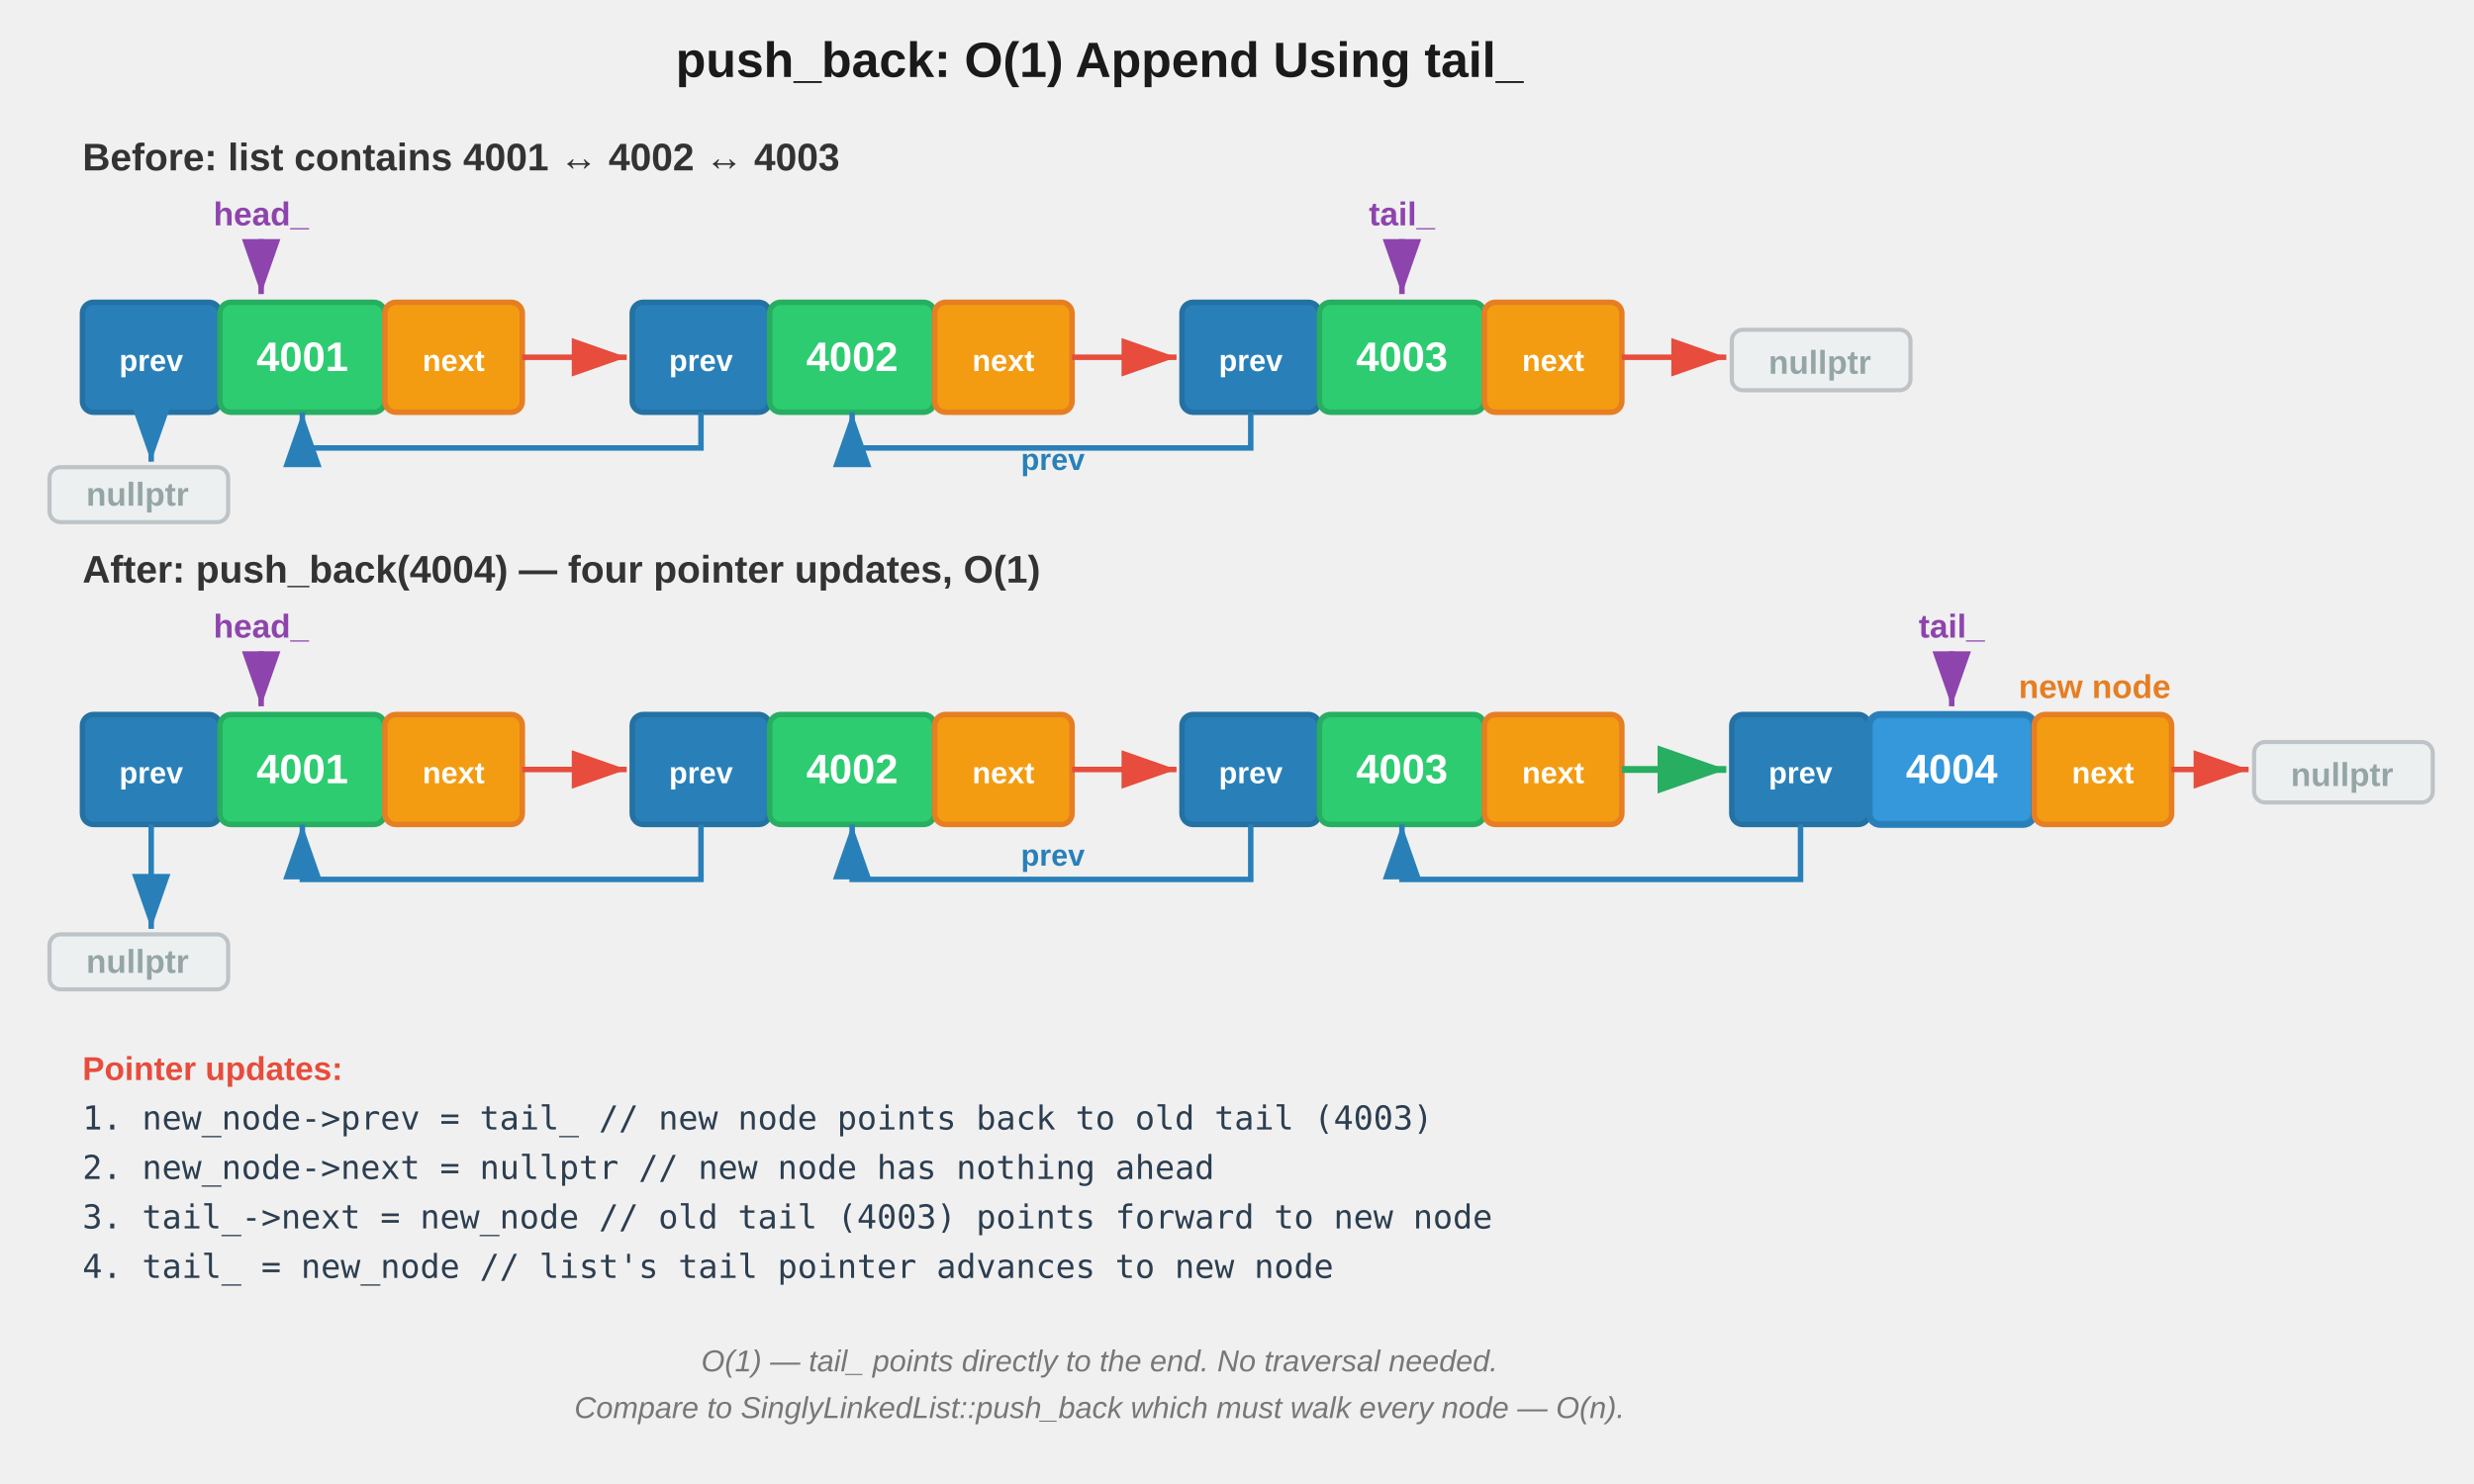
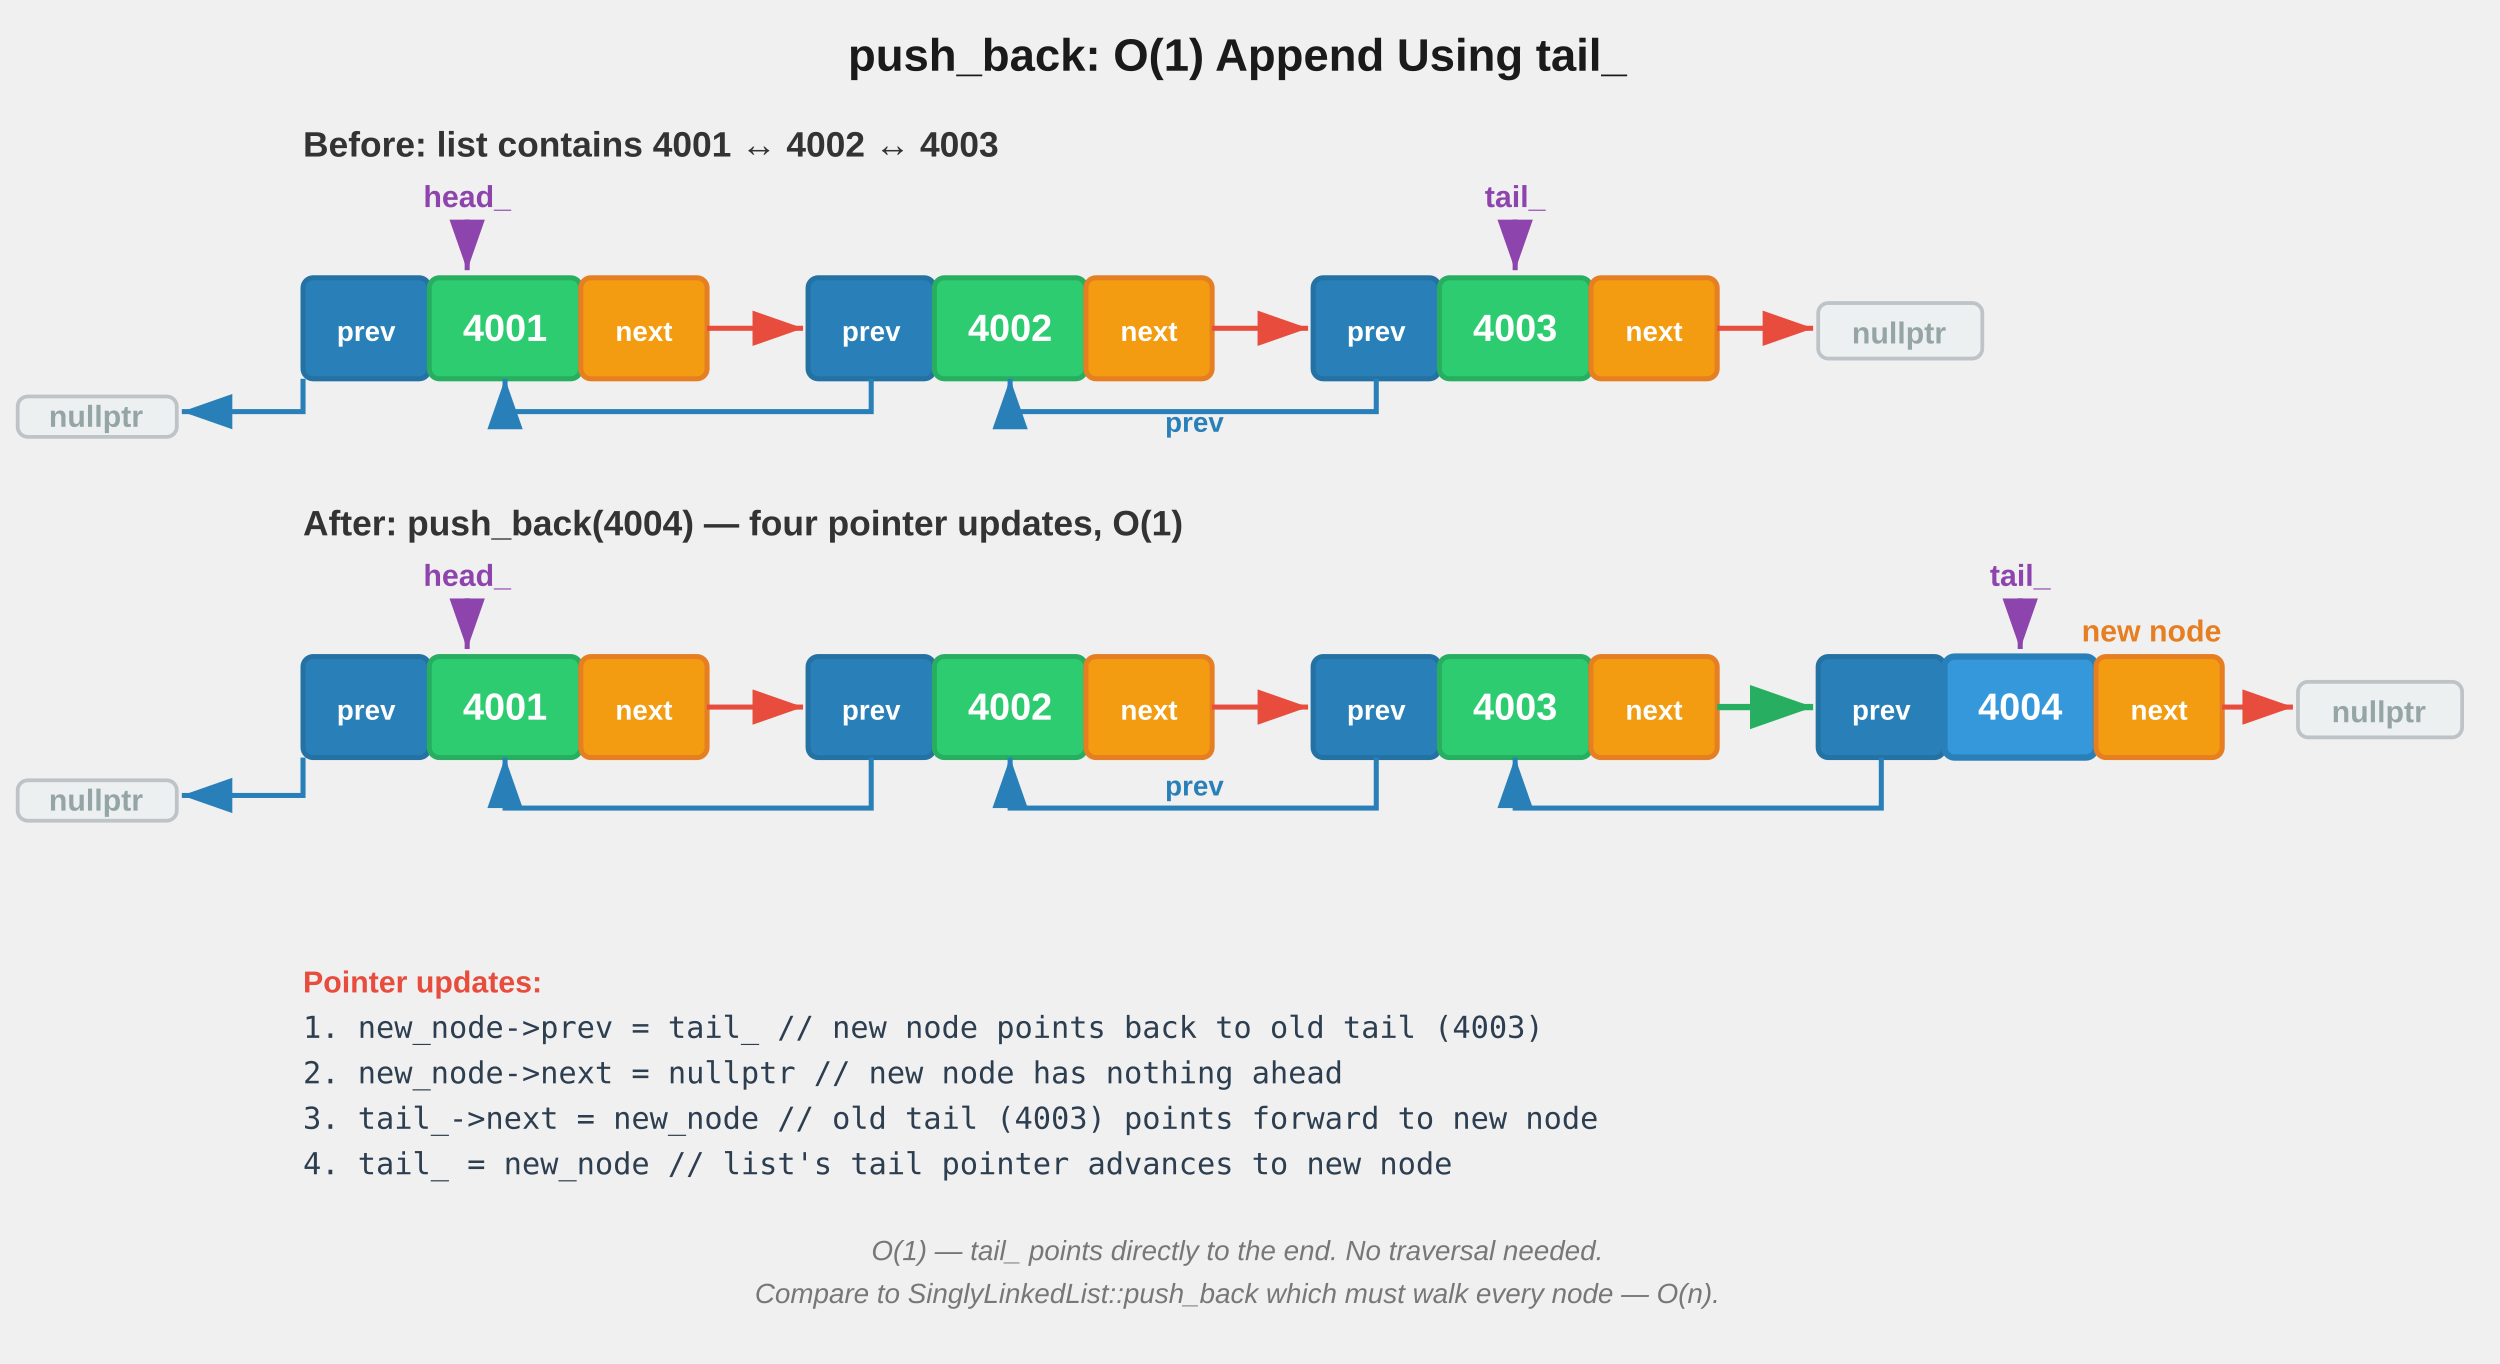
- <svg xmlns="http://www.w3.org/2000/svg" viewBox="0 0 900 540">
+ <svg xmlns="http://www.w3.org/2000/svg" viewBox="-90 0 990 540">
  <style>
    text { font-family: 'Segoe UI', Arial, sans-serif; }
    .title { font-size: 18px; font-weight: bold; fill: #1a1a1a; }
    .step-label { font-size: 14px; font-weight: bold; fill: #333; }
    .value { font-size: 15px; font-weight: bold; fill: #fff; }
    .value-sm { font-size: 11px; font-weight: bold; fill: #fff; }
    .field-label { font-size: 11px; font-weight: bold; fill: #fff; }
    .ptr-label { font-size: 12px; font-weight: bold; fill: #8e44ad; }
    .new-label { font-size: 12px; font-weight: bold; fill: #e67e22; }
    .code { font-size: 12px; fill: #2c3e50; font-family: 'Consolas', monospace; }
    .note { font-size: 11px; fill: #777; font-style: italic; }
    .step-num { font-size: 12px; font-weight: bold; fill: #e74c3c; }
  </style>
  <defs>
    <marker id="arrow" markerWidth="10" markerHeight="7" refX="10" refY="3.5" orient="auto">
      <polygon points="0 0, 10 3.5, 0 7" fill="#e74c3c" />
    </marker>
    <marker id="arrow-blue" markerWidth="10" markerHeight="7" refX="10" refY="3.5" orient="auto">
      <polygon points="0 0, 10 3.5, 0 7" fill="#2980b9" />
    </marker>
    <marker id="arrow-green" markerWidth="10" markerHeight="7" refX="10" refY="3.5" orient="auto">
      <polygon points="0 0, 10 3.5, 0 7" fill="#27ae60" />
    </marker>
    <marker id="ptr-arrow" markerWidth="10" markerHeight="7" refX="10" refY="3.5" orient="auto">
      <polygon points="0 0, 10 3.5, 0 7" fill="#8e44ad" />
    </marker>
  </defs>
  <text x="400" y="28" text-anchor="middle" class="title">push_back: O(1) Append Using tail_</text>
  <text x="30" y="62" class="step-label">Before: list contains 4001 ↔ 4002 ↔ 4003</text>
  <text x="95" y="82" text-anchor="middle" class="ptr-label">head_</text>
  <line x1="95" y1="87" x2="95" y2="107" stroke="#8e44ad" stroke-width="2" marker-end="url(#ptr-arrow)" />
  <rect x="30" y="110" width="50" height="40" rx="4" fill="#2980b9" stroke="#2471a3" stroke-width="2" />
  <rect x="80" y="110" width="60" height="40" rx="4" fill="#2ecc71" stroke="#27ae60" stroke-width="2" />
  <rect x="140" y="110" width="50" height="40" rx="4" fill="#f39c12" stroke="#e67e22" stroke-width="2" />
  <text x="55" y="135" text-anchor="middle" class="field-label">prev</text>
  <text x="110" y="135" text-anchor="middle" class="value">4001</text>
  <text x="165" y="135" text-anchor="middle" class="field-label">next</text>
  <line x1="190" y1="130" x2="228" y2="130" stroke="#e74c3c" stroke-width="2" marker-end="url(#arrow)" />
  <rect x="230" y="110" width="50" height="40" rx="4" fill="#2980b9" stroke="#2471a3" stroke-width="2" />
  <rect x="280" y="110" width="60" height="40" rx="4" fill="#2ecc71" stroke="#27ae60" stroke-width="2" />
  <rect x="340" y="110" width="50" height="40" rx="4" fill="#f39c12" stroke="#e67e22" stroke-width="2" />
  <text x="255" y="135" text-anchor="middle" class="field-label">prev</text>
  <text x="310" y="135" text-anchor="middle" class="value">4002</text>
  <text x="365" y="135" text-anchor="middle" class="field-label">next</text>
  <line x1="390" y1="130" x2="428" y2="130" stroke="#e74c3c" stroke-width="2" marker-end="url(#arrow)" />
  <rect x="430" y="110" width="50" height="40" rx="4" fill="#2980b9" stroke="#2471a3" stroke-width="2" />
  <rect x="480" y="110" width="60" height="40" rx="4" fill="#2ecc71" stroke="#27ae60" stroke-width="2" />
  <rect x="540" y="110" width="50" height="40" rx="4" fill="#f39c12" stroke="#e67e22" stroke-width="2" />
  <text x="455" y="135" text-anchor="middle" class="field-label">prev</text>
  <text x="510" y="135" text-anchor="middle" class="value">4003</text>
  <text x="565" y="135" text-anchor="middle" class="field-label">next</text>
  <text x="510" y="82" text-anchor="middle" class="ptr-label">tail_</text>
  <line x1="510" y1="87" x2="510" y2="107" stroke="#8e44ad" stroke-width="2" marker-end="url(#ptr-arrow)" />
  <line x1="590" y1="130" x2="628" y2="130" stroke="#e74c3c" stroke-width="2" marker-end="url(#arrow)" />
  <rect x="630" y="120" width="65" height="22" rx="4" fill="#ecf0f1" stroke="#bdc3c7" stroke-width="1.5" />
  <text x="662" y="136" text-anchor="middle" style="font-size: 12px; fill: #95a5a6; font-weight: bold;">nullptr</text>
  <path d="M 455 150 L 455 163 L 310 163 L 310 150" fill="none" stroke="#2980b9" stroke-width="2" marker-end="url(#arrow-blue)" />
  <path d="M 255 150 L 255 163 L 110 163 L 110 150" fill="none" stroke="#2980b9" stroke-width="2" marker-end="url(#arrow-blue)" />
  <text x="383" y="171" text-anchor="middle" class="note" style="fill: #2980b9; font-style: normal; font-weight: bold;">prev</text>
-   <path d="M 55 150 L 55 168" fill="none" stroke="#2980b9" stroke-width="2" marker-end="url(#arrow-blue)" />
-   <rect x="18" y="170" width="65" height="20" rx="4" fill="#ecf0f1" stroke="#bdc3c7" stroke-width="1.5" />
-   <text x="50" y="184" text-anchor="middle" style="font-size: 12px; fill: #95a5a6; font-weight: bold;">nullptr</text>
+   <path d="M 30 150 L 30 163 L -18 163" fill="none" stroke="#2980b9" stroke-width="2" marker-end="url(#arrow-blue)" />
+   <rect x="-83" y="157" width="63" height="16" rx="4" fill="#ecf0f1" stroke="#bdc3c7" stroke-width="1.5" />
+   <text x="-52" y="169" text-anchor="middle" style="font-size: 12px; fill: #95a5a6; font-weight: bold;">nullptr</text>
  <text x="30" y="212" class="step-label">After: push_back(4004) — four pointer updates, O(1)</text>
  <text x="95" y="232" text-anchor="middle" class="ptr-label">head_</text>
  <line x1="95" y1="237" x2="95" y2="257" stroke="#8e44ad" stroke-width="2" marker-end="url(#ptr-arrow)" />
  <rect x="30" y="260" width="50" height="40" rx="4" fill="#2980b9" stroke="#2471a3" stroke-width="2" />
  <rect x="80" y="260" width="60" height="40" rx="4" fill="#2ecc71" stroke="#27ae60" stroke-width="2" />
  <rect x="140" y="260" width="50" height="40" rx="4" fill="#f39c12" stroke="#e67e22" stroke-width="2" />
  <text x="55" y="285" text-anchor="middle" class="field-label">prev</text>
  <text x="110" y="285" text-anchor="middle" class="value">4001</text>
  <text x="165" y="285" text-anchor="middle" class="field-label">next</text>
  <line x1="190" y1="280" x2="228" y2="280" stroke="#e74c3c" stroke-width="2" marker-end="url(#arrow)" />
  <rect x="230" y="260" width="50" height="40" rx="4" fill="#2980b9" stroke="#2471a3" stroke-width="2" />
  <rect x="280" y="260" width="60" height="40" rx="4" fill="#2ecc71" stroke="#27ae60" stroke-width="2" />
  <rect x="340" y="260" width="50" height="40" rx="4" fill="#f39c12" stroke="#e67e22" stroke-width="2" />
  <text x="255" y="285" text-anchor="middle" class="field-label">prev</text>
  <text x="310" y="285" text-anchor="middle" class="value">4002</text>
  <text x="365" y="285" text-anchor="middle" class="field-label">next</text>
  <line x1="390" y1="280" x2="428" y2="280" stroke="#e74c3c" stroke-width="2" marker-end="url(#arrow)" />
  <rect x="430" y="260" width="50" height="40" rx="4" fill="#2980b9" stroke="#2471a3" stroke-width="2" />
  <rect x="480" y="260" width="60" height="40" rx="4" fill="#2ecc71" stroke="#27ae60" stroke-width="2" />
  <rect x="540" y="260" width="50" height="40" rx="4" fill="#f39c12" stroke="#e67e22" stroke-width="2" />
  <text x="455" y="285" text-anchor="middle" class="field-label">prev</text>
  <text x="510" y="285" text-anchor="middle" class="value">4003</text>
  <text x="565" y="285" text-anchor="middle" class="field-label">next</text>
  <line x1="590" y1="280" x2="628" y2="280" stroke="#27ae60" stroke-width="2.5" marker-end="url(#arrow-green)" />
  <rect x="630" y="260" width="50" height="40" rx="4" fill="#2980b9" stroke="#2471a3" stroke-width="2" />
  <rect x="680" y="260" width="60" height="40" rx="4" fill="#3498db" stroke="#2980b9" stroke-width="2.5" />
  <rect x="740" y="260" width="50" height="40" rx="4" fill="#f39c12" stroke="#e67e22" stroke-width="2" />
  <text x="655" y="285" text-anchor="middle" class="field-label">prev</text>
  <text x="710" y="285" text-anchor="middle" class="value">4004</text>
  <text x="765" y="285" text-anchor="middle" class="field-label">next</text>
  <line x1="790" y1="280" x2="818" y2="280" stroke="#e74c3c" stroke-width="2" marker-end="url(#arrow)" />
  <rect x="820" y="270" width="65" height="22" rx="4" fill="#ecf0f1" stroke="#bdc3c7" stroke-width="1.5" />
  <text x="852" y="286" text-anchor="middle" style="font-size: 12px; fill: #95a5a6; font-weight: bold;">nullptr</text>
  <text x="762" y="254" text-anchor="middle" class="new-label">new node</text>
  <text x="710" y="232" text-anchor="middle" class="ptr-label">tail_</text>
  <line x1="710" y1="237" x2="710" y2="257" stroke="#8e44ad" stroke-width="2" marker-end="url(#ptr-arrow)" />
  <path d="M 655 300 L 655 320 L 510 320 L 510 300" fill="none" stroke="#2980b9" stroke-width="2" marker-end="url(#arrow-blue)" />
  <path d="M 455 300 L 455 320 L 310 320 L 310 300" fill="none" stroke="#2980b9" stroke-width="2" marker-end="url(#arrow-blue)" />
  <path d="M 255 300 L 255 320 L 110 320 L 110 300" fill="none" stroke="#2980b9" stroke-width="2" marker-end="url(#arrow-blue)" />
  <text x="383" y="315" text-anchor="middle" class="note" style="fill: #2980b9; font-style: normal; font-weight: bold;">prev</text>
-   <path d="M 55 300 L 55 338" fill="none" stroke="#2980b9" stroke-width="2" marker-end="url(#arrow-blue)" />
-   <rect x="18" y="340" width="65" height="20" rx="4" fill="#ecf0f1" stroke="#bdc3c7" stroke-width="1.5" />
-   <text x="50" y="354" text-anchor="middle" style="font-size: 12px; fill: #95a5a6; font-weight: bold;">nullptr</text>
+   <path d="M 30 300 L 30 315 L -18 315" fill="none" stroke="#2980b9" stroke-width="2" marker-end="url(#arrow-blue)" />
+   <rect x="-83" y="309" width="63" height="16" rx="4" fill="#ecf0f1" stroke="#bdc3c7" stroke-width="1.5" />
+   <text x="-52" y="321" text-anchor="middle" style="font-size: 12px; fill: #95a5a6; font-weight: bold;">nullptr</text>
  <text x="30" y="393" class="step-num">Pointer updates:</text>
  <text x="30" y="411" class="code">1. new_node-&gt;prev = tail_        // new node points back to old tail (4003)</text>
  <text x="30" y="429" class="code">2. new_node-&gt;next = nullptr      // new node has nothing ahead</text>
  <text x="30" y="447" class="code">3. tail_-&gt;next    = new_node     // old tail (4003) points forward to new node</text>
  <text x="30" y="465" class="code">4. tail_           = new_node     // list's tail pointer advances to new node</text>
  <text x="400" y="499" text-anchor="middle" class="note">O(1) — tail_ points directly to the end. No traversal needed.</text>
  <text x="400" y="516" text-anchor="middle" class="note">Compare to SinglyLinkedList::push_back which must walk every node — O(n).</text>
</svg>
